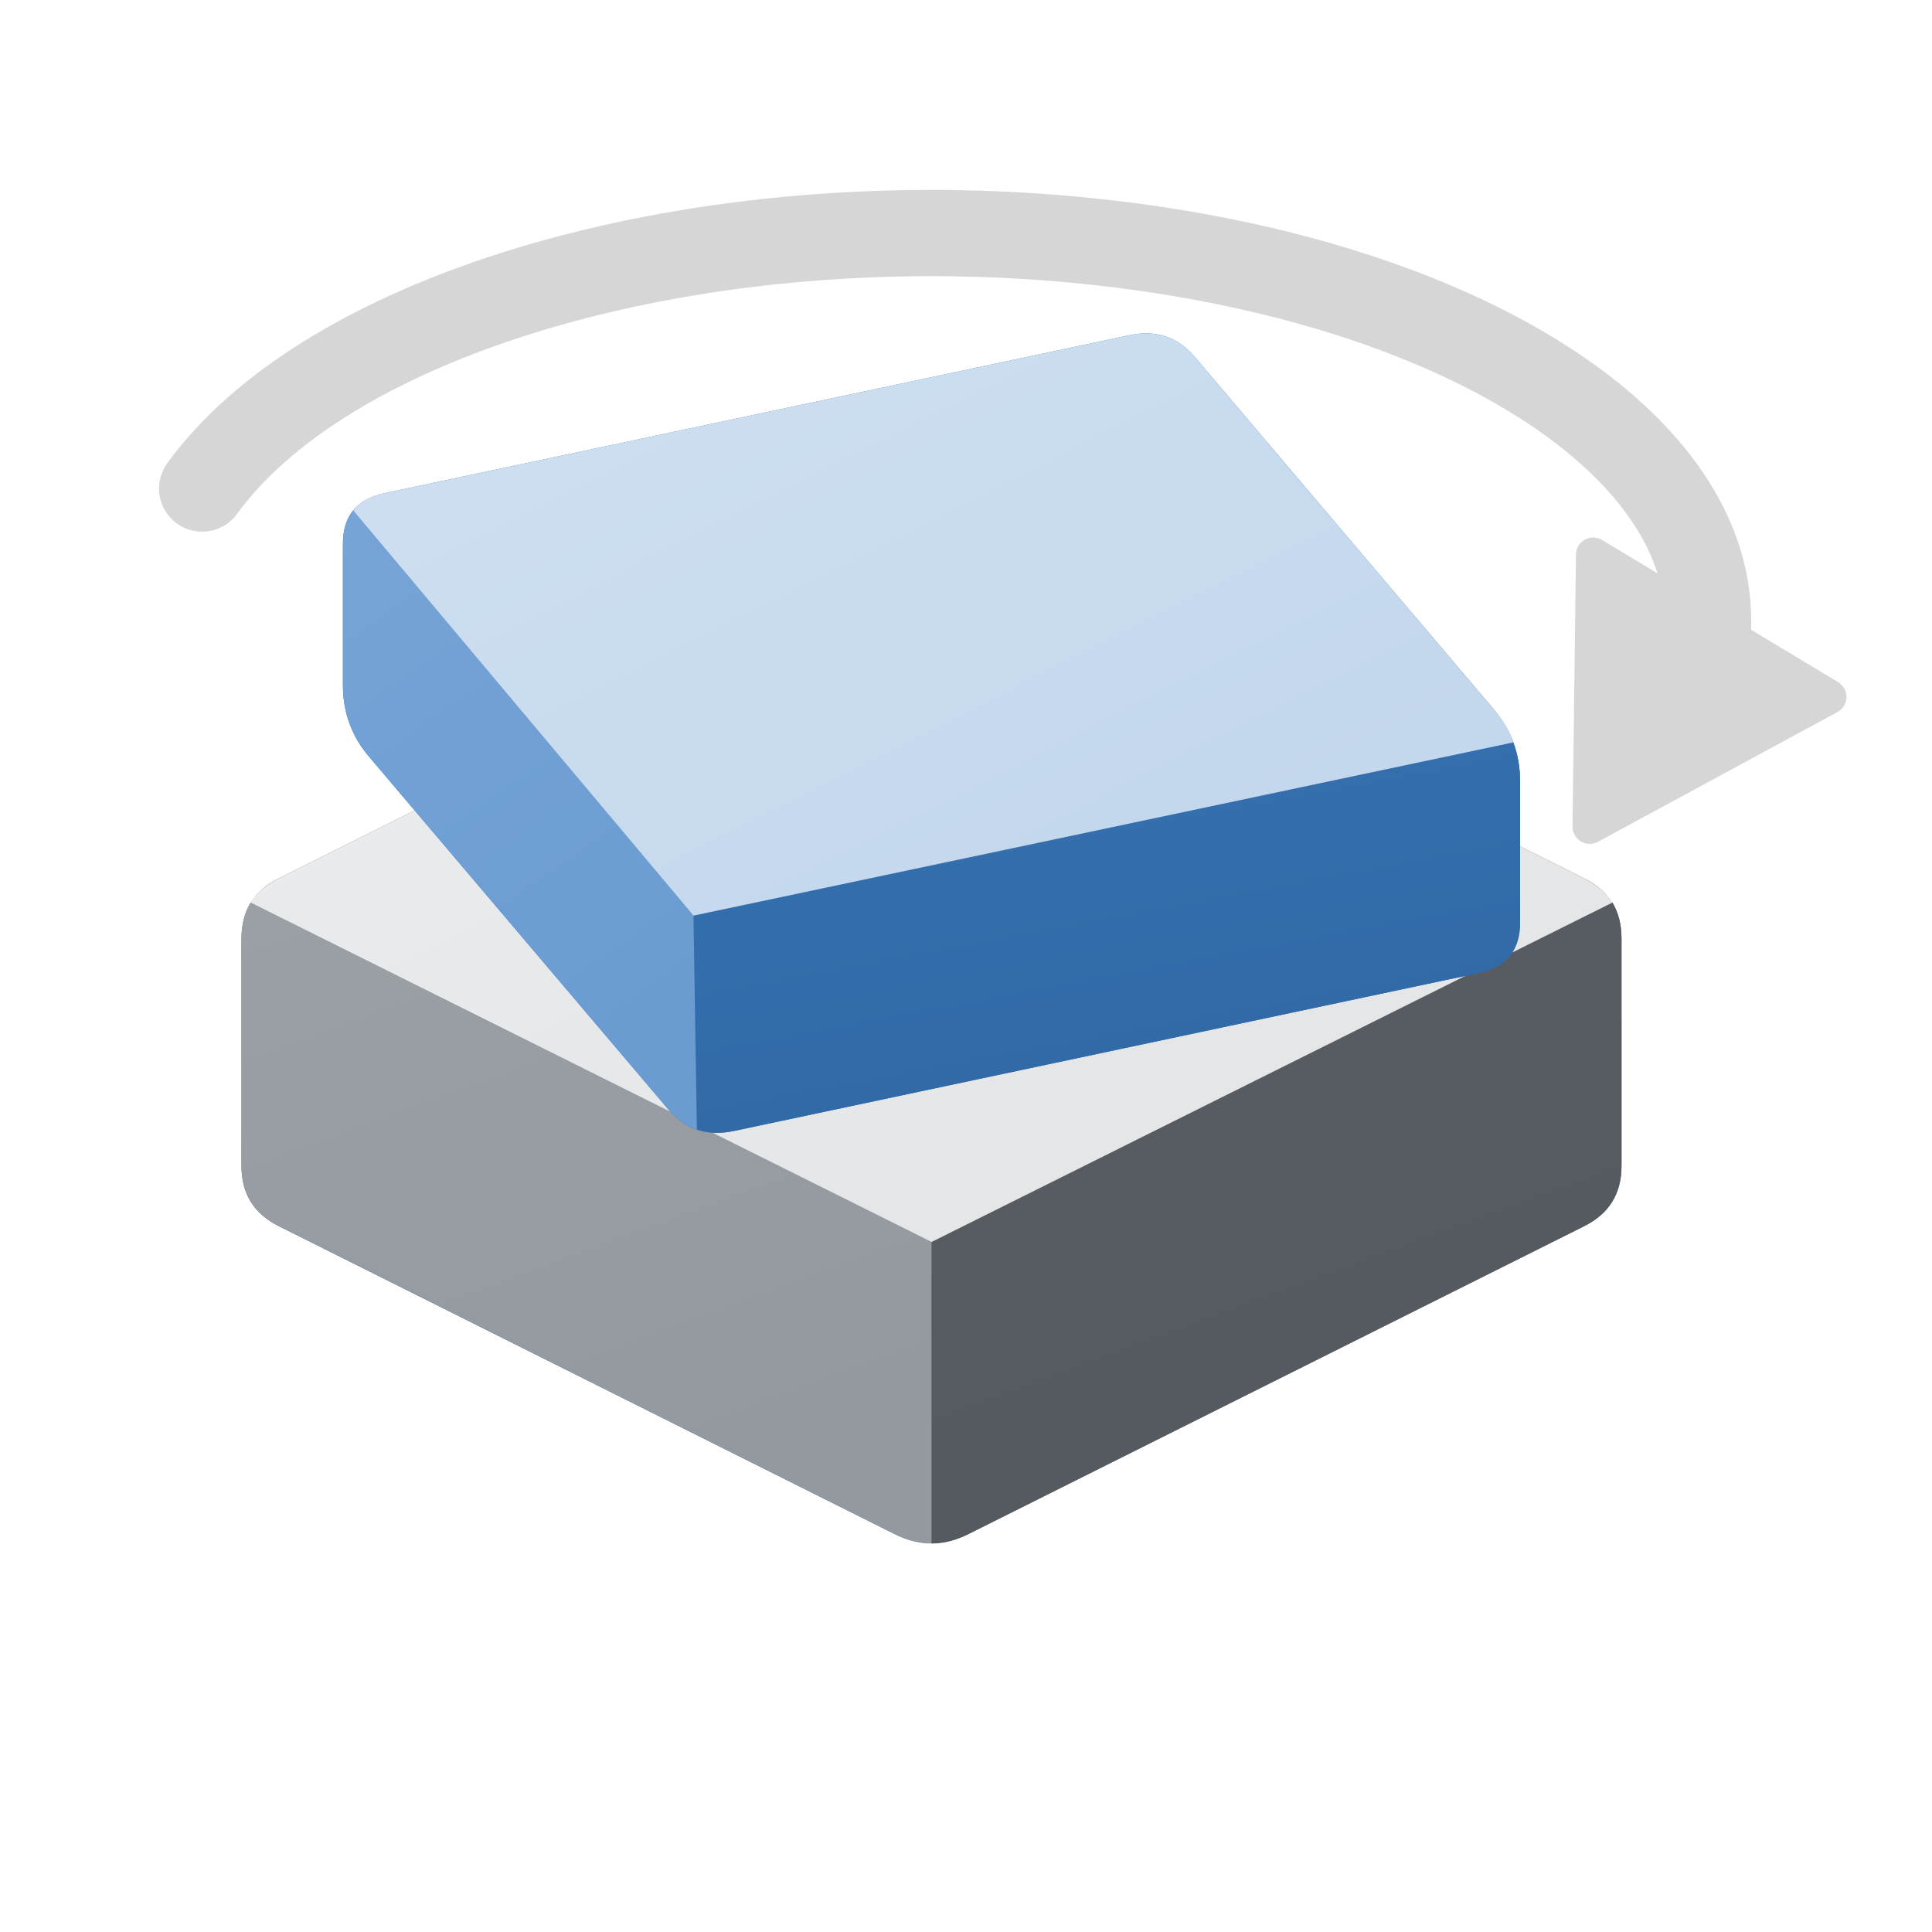
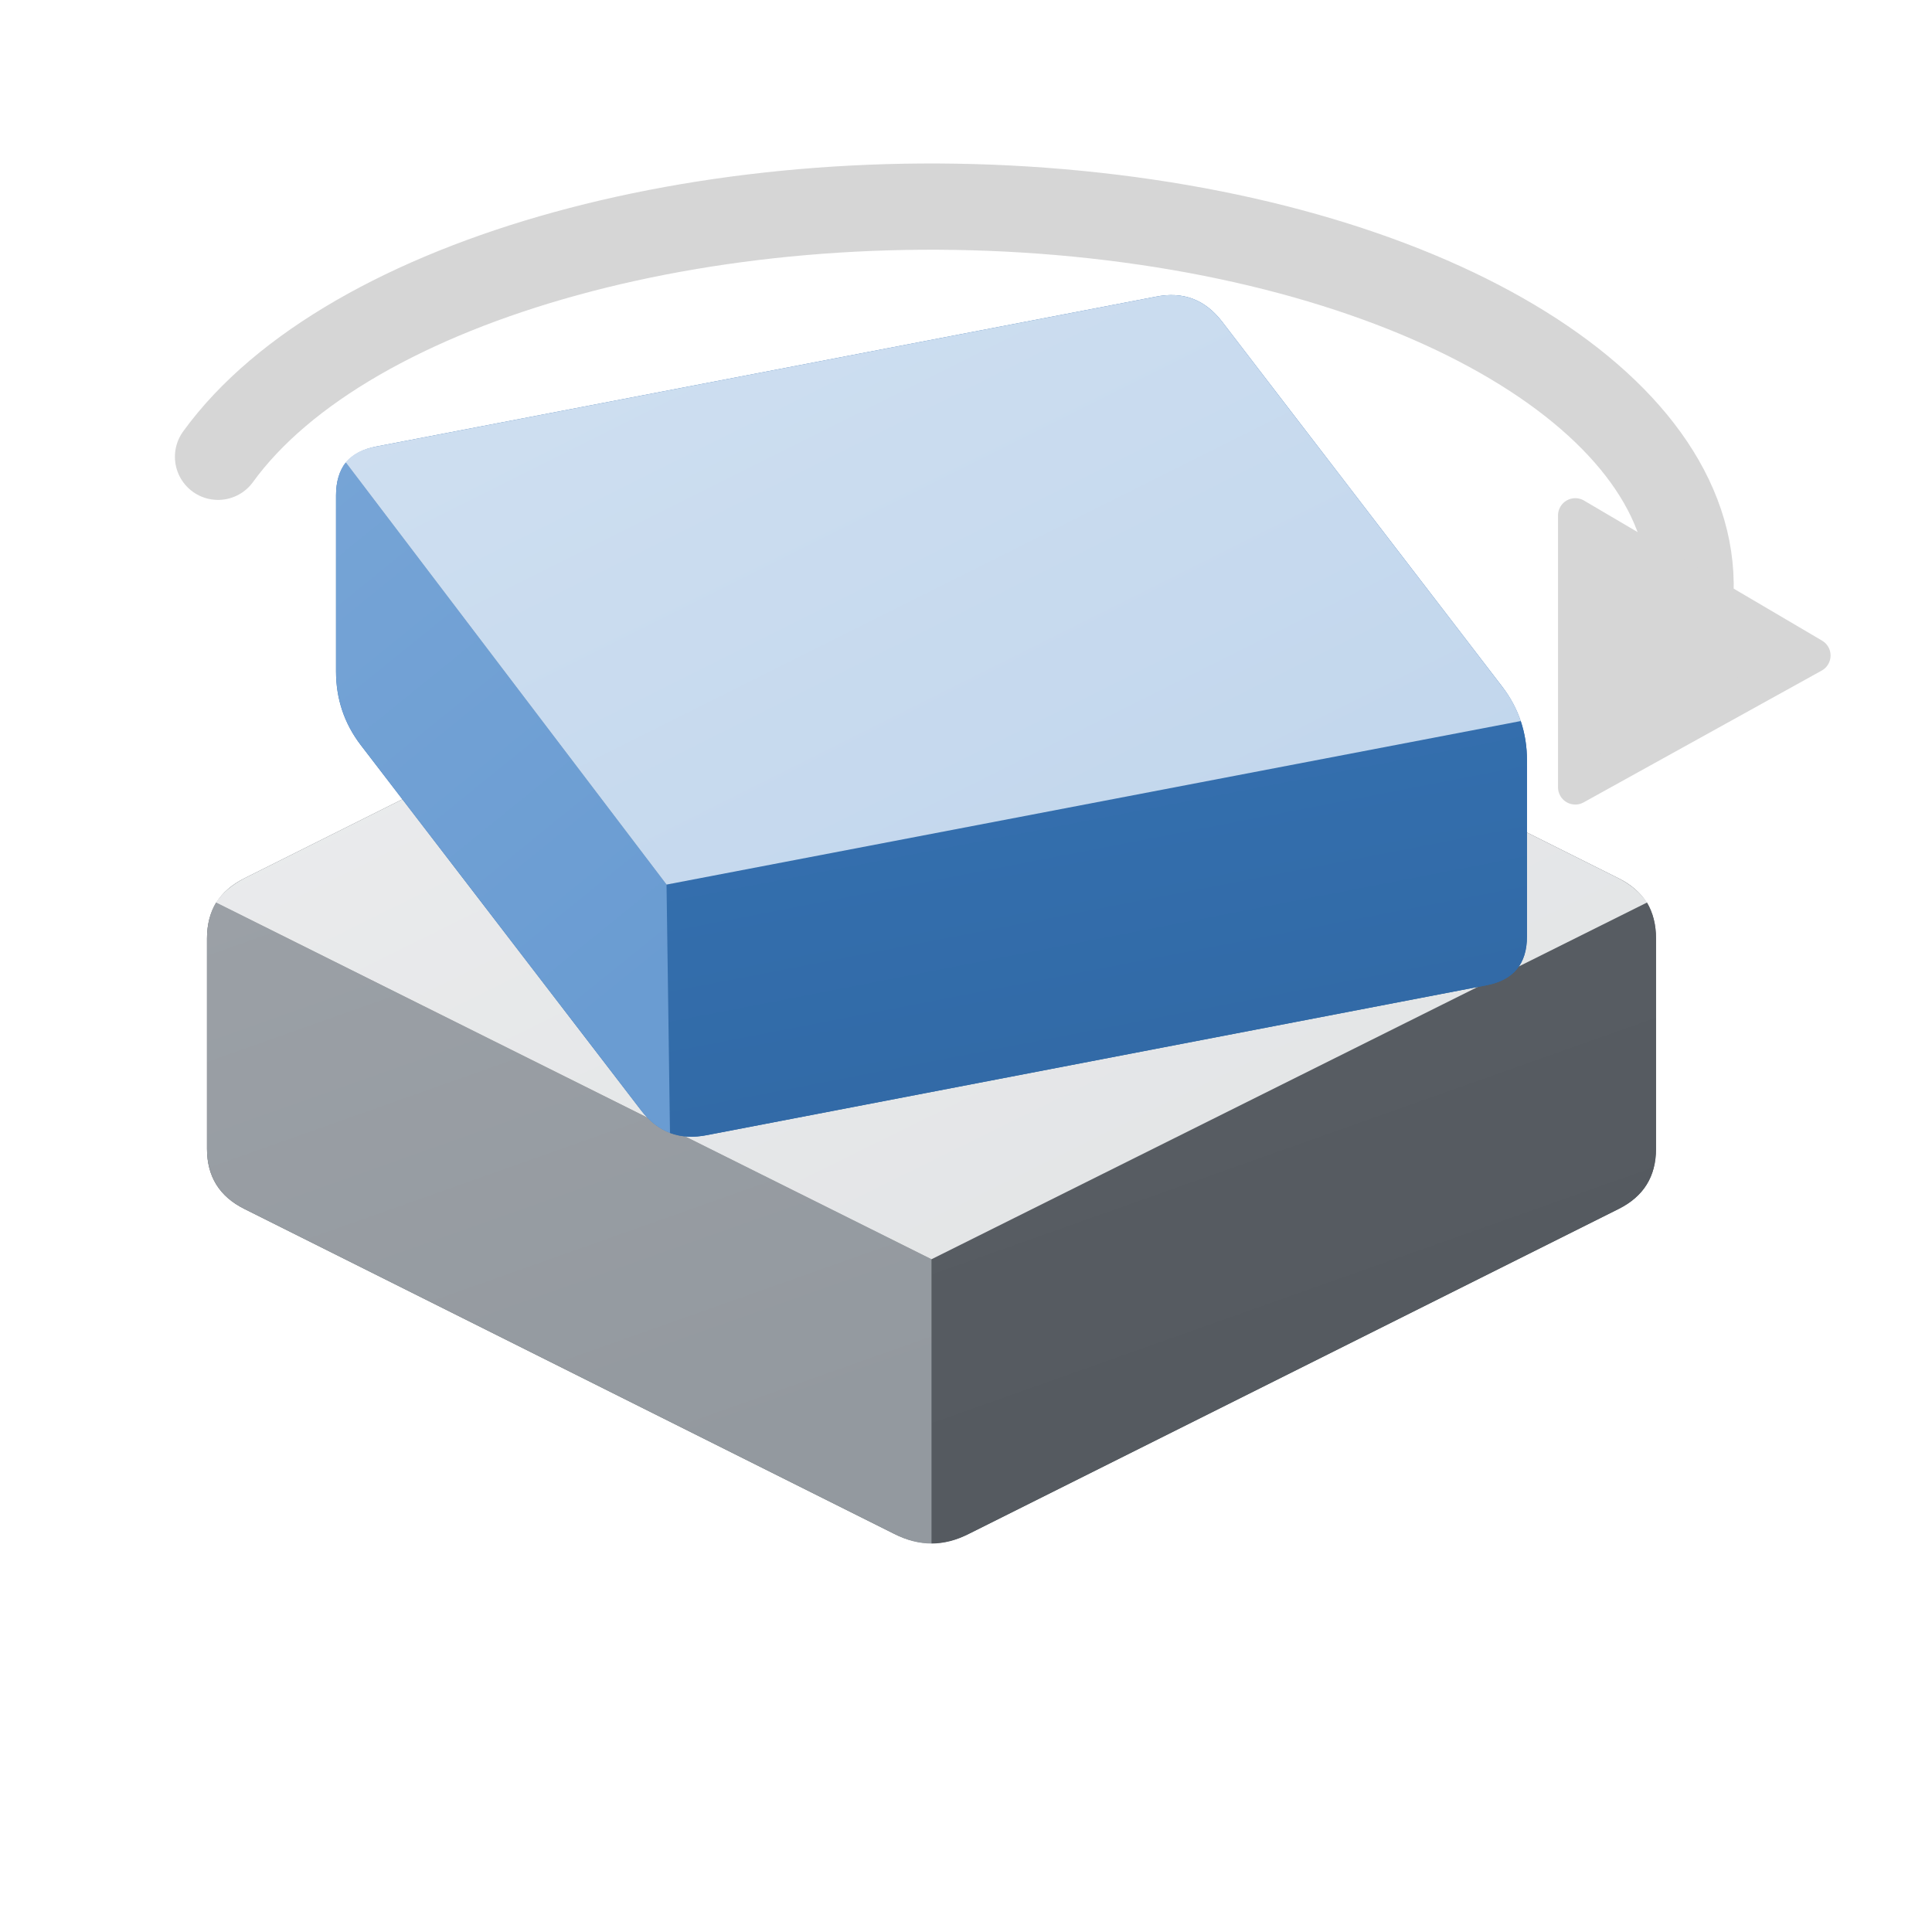
<svg xmlns="http://www.w3.org/2000/svg" viewBox="0 0 28 28" fill="none" stroke-linecap="round" stroke-linejoin="round" data-lit="2">
  <defs>
    <linearGradient id="g-DE-deRotate-sm-ss" x1="0" y1="0" x2="0.4" y2="1">
      <stop offset="0" stop-color="#595E64" />
      <stop offset="1" stop-color="#54595F" />
    </linearGradient>
    <linearGradient id="g-DE-deRotate-sm-sl" x1="0" y1="0" x2="0.4" y2="1">
      <stop offset="0" stop-color="#9BA0A6" />
      <stop offset="1" stop-color="#93999F" />
    </linearGradient>
    <linearGradient id="g-DE-deRotate-sm-st" x1="0" y1="0" x2="1" y2="1">
      <stop offset="0" stop-color="#ECEDEE" />
      <stop offset="1" stop-color="#E1E3E5" />
    </linearGradient>
    <linearGradient id="g-DE-deRotate-sm-as" x1="0" y1="0" x2="0.4" y2="1">
      <stop offset="0" stop-color="#3571B1" />
      <stop offset="1" stop-color="#3169A5" />
    </linearGradient>
    <linearGradient id="g-DE-deRotate-sm-al" x1="0" y1="0" x2="0.4" y2="1">
      <stop offset="0" stop-color="#76A4D6" />
      <stop offset="1" stop-color="#6A9CD2" />
    </linearGradient>
    <linearGradient id="g-DE-deRotate-sm-at" x1="0" y1="0" x2="1" y2="1">
      <stop offset="0" stop-color="#D0E0F1" />
      <stop offset="1" stop-color="#C0D5EC" />
    </linearGradient>
  </defs>
-   <path d="M3.5 13.6Q3.5 13 4.04 12.73L12.96 8.27Q13.5 8 14.04 8.27L22.96 12.73Q23.5 13 23.5 13.6L23.5 16.9Q23.5 17.5 22.96 17.77L14.04 22.23Q13.5 22.5 12.96 22.23L4.04 17.77Q3.5 17.5 3.5 16.9Z" fill="url(#g-DE-deRotate-sm-ss)" />
-   <path d="M13.5 18L23.37 13.08Q23.5 13.3 23.5 13.6L23.5 16.9Q23.5 17.5 22.96 17.77L14.04 22.23Q13.77 22.37 13.5 22.37Z" fill="url(#g-DE-deRotate-sm-ss)" />
-   <path d="M3.5 13.6Q3.5 13.3 3.63 13.08L13.5 18L13.5 22.37Q13.23 22.37 12.96 22.23L4.04 17.77Q3.5 17.5 3.5 16.9Z" fill="url(#g-DE-deRotate-sm-sl)" />
-   <path d="M12.96 8.27Q13.5 8 14.04 8.27L22.96 12.73Q23.23 12.87 23.37 13.08L13.5 18L3.63 13.08Q3.77 12.87 4.04 12.73Z" fill="url(#g-DE-deRotate-sm-st)" />
-   <path d="M4.97 7.88Q4.97 7.28 5.56 7.15L16.36 4.86Q16.95 4.73 17.33 5.19L21.64 10.27Q22.03 10.72 22.03 11.32L22.03 13.37Q22.03 13.97 21.44 14.1L10.64 16.39Q10.05 16.52 9.67 16.06L5.36 10.98Q4.97 10.53 4.97 9.93Z" fill="url(#g-DE-deRotate-sm-as)" />
-   <path d="M22.03 13.37Q22.03 13.97 21.44 14.1L10.64 16.39Q10.35 16.45 10.1 16.37L10.05 13.27L21.93 10.76Q22.03 11.02 22.03 11.32Z" fill="url(#g-DE-deRotate-sm-as)" />
-   <path d="M10.1 16.37Q9.86 16.29 9.67 16.06L5.36 10.98Q4.97 10.53 4.97 9.93L4.97 7.88Q4.97 7.58 5.12 7.4L10.05 13.27Z" fill="url(#g-DE-deRotate-sm-al)" />
-   <path d="M10.05 13.27L5.12 7.4Q5.26 7.21 5.56 7.15L16.36 4.86Q16.95 4.73 17.33 5.19L21.64 10.27Q21.84 10.49 21.93 10.76Z" fill="url(#g-DE-deRotate-sm-at)" />
-   <path d="M2.93 7.08A11.25 5.62 0 0 1 24.7 9.55" stroke="#D6D6D6" stroke-width="1.25" />
-   <path d="M23.04 11.98L23.09 8.04L26.51 10.1Z" fill="#D6D6D6" stroke="#D6D6D6" stroke-width=".5" />
+   <path d="M3 13.6Q3 13 3.54 12.73L12.96 8.02Q13.5 7.75 14.04 8.02L23.46 12.73Q24 13 24 13.6L24 16.65Q24 17.25 23.46 17.52L14.04 22.23Q13.5 22.5 12.96 22.23L3.54 17.52Q3 17.25 3 16.65Z" fill="url(#g-DE-deRotate-sm-ss)" />
+   <path d="M13.5 18.25L23.87 13.08Q24 13.3 24 13.6L24 16.65Q24 17.25 23.46 17.52L14.04 22.23Q13.77 22.37 13.5 22.37Z" fill="url(#g-DE-deRotate-sm-ss)" />
+   <path d="M3 13.6Q3 13.3 3.13 13.08L13.5 18.25L13.5 22.37Q13.23 22.37 12.96 22.23L3.54 17.52Q3 17.25 3 16.65Z" fill="url(#g-DE-deRotate-sm-sl)" />
+   <path d="M12.96 8.02Q13.5 7.75 14.04 8.02L23.46 12.73Q23.73 12.87 23.87 13.08L13.5 18.25L3.13 13.08Q3.27 12.87 3.54 12.73Z" fill="url(#g-DE-deRotate-sm-st)" />
+   <path d="M4.87 7.18Q4.87 6.58 5.46 6.47L16.75 4.3Q17.34 4.18 17.71 4.66L21.77 9.95Q22.13 10.42 22.13 11.02L22.13 13.57Q22.13 14.17 21.54 14.28L10.25 16.45Q9.66 16.57 9.29 16.09L5.23 10.8Q4.87 10.33 4.87 9.73Z" fill="url(#g-DE-deRotate-sm-as)" />
+   <path d="M22.13 13.57Q22.13 14.17 21.54 14.28L10.25 16.45Q9.95 16.51 9.71 16.42L9.66 12.82L22.04 10.45Q22.13 10.72 22.13 11.02Z" fill="url(#g-DE-deRotate-sm-as)" />
+   <path d="M9.71 16.42Q9.47 16.33 9.29 16.09L5.23 10.8Q4.87 10.33 4.87 9.73L4.87 7.18Q4.87 6.88 5.01 6.7L9.66 12.82Z" fill="url(#g-DE-deRotate-sm-al)" />
+   <path d="M9.66 12.82L5.01 6.7Q5.16 6.52 5.46 6.47L16.75 4.3Q17.34 4.18 17.71 4.66L21.77 9.95Q21.95 10.18 22.04 10.45Z" fill="url(#g-DE-deRotate-sm-at)" />
+   <path d="M3.16 6.62A11 5.5 0 0 1 24.46 8.97" stroke="#D6D6D6" stroke-width="1.25" />
+   <path d="M22.83 11.41L22.83 7.47L26.28 9.5Z" fill="#D6D6D6" stroke="#D6D6D6" stroke-width=".5" />
</svg>
